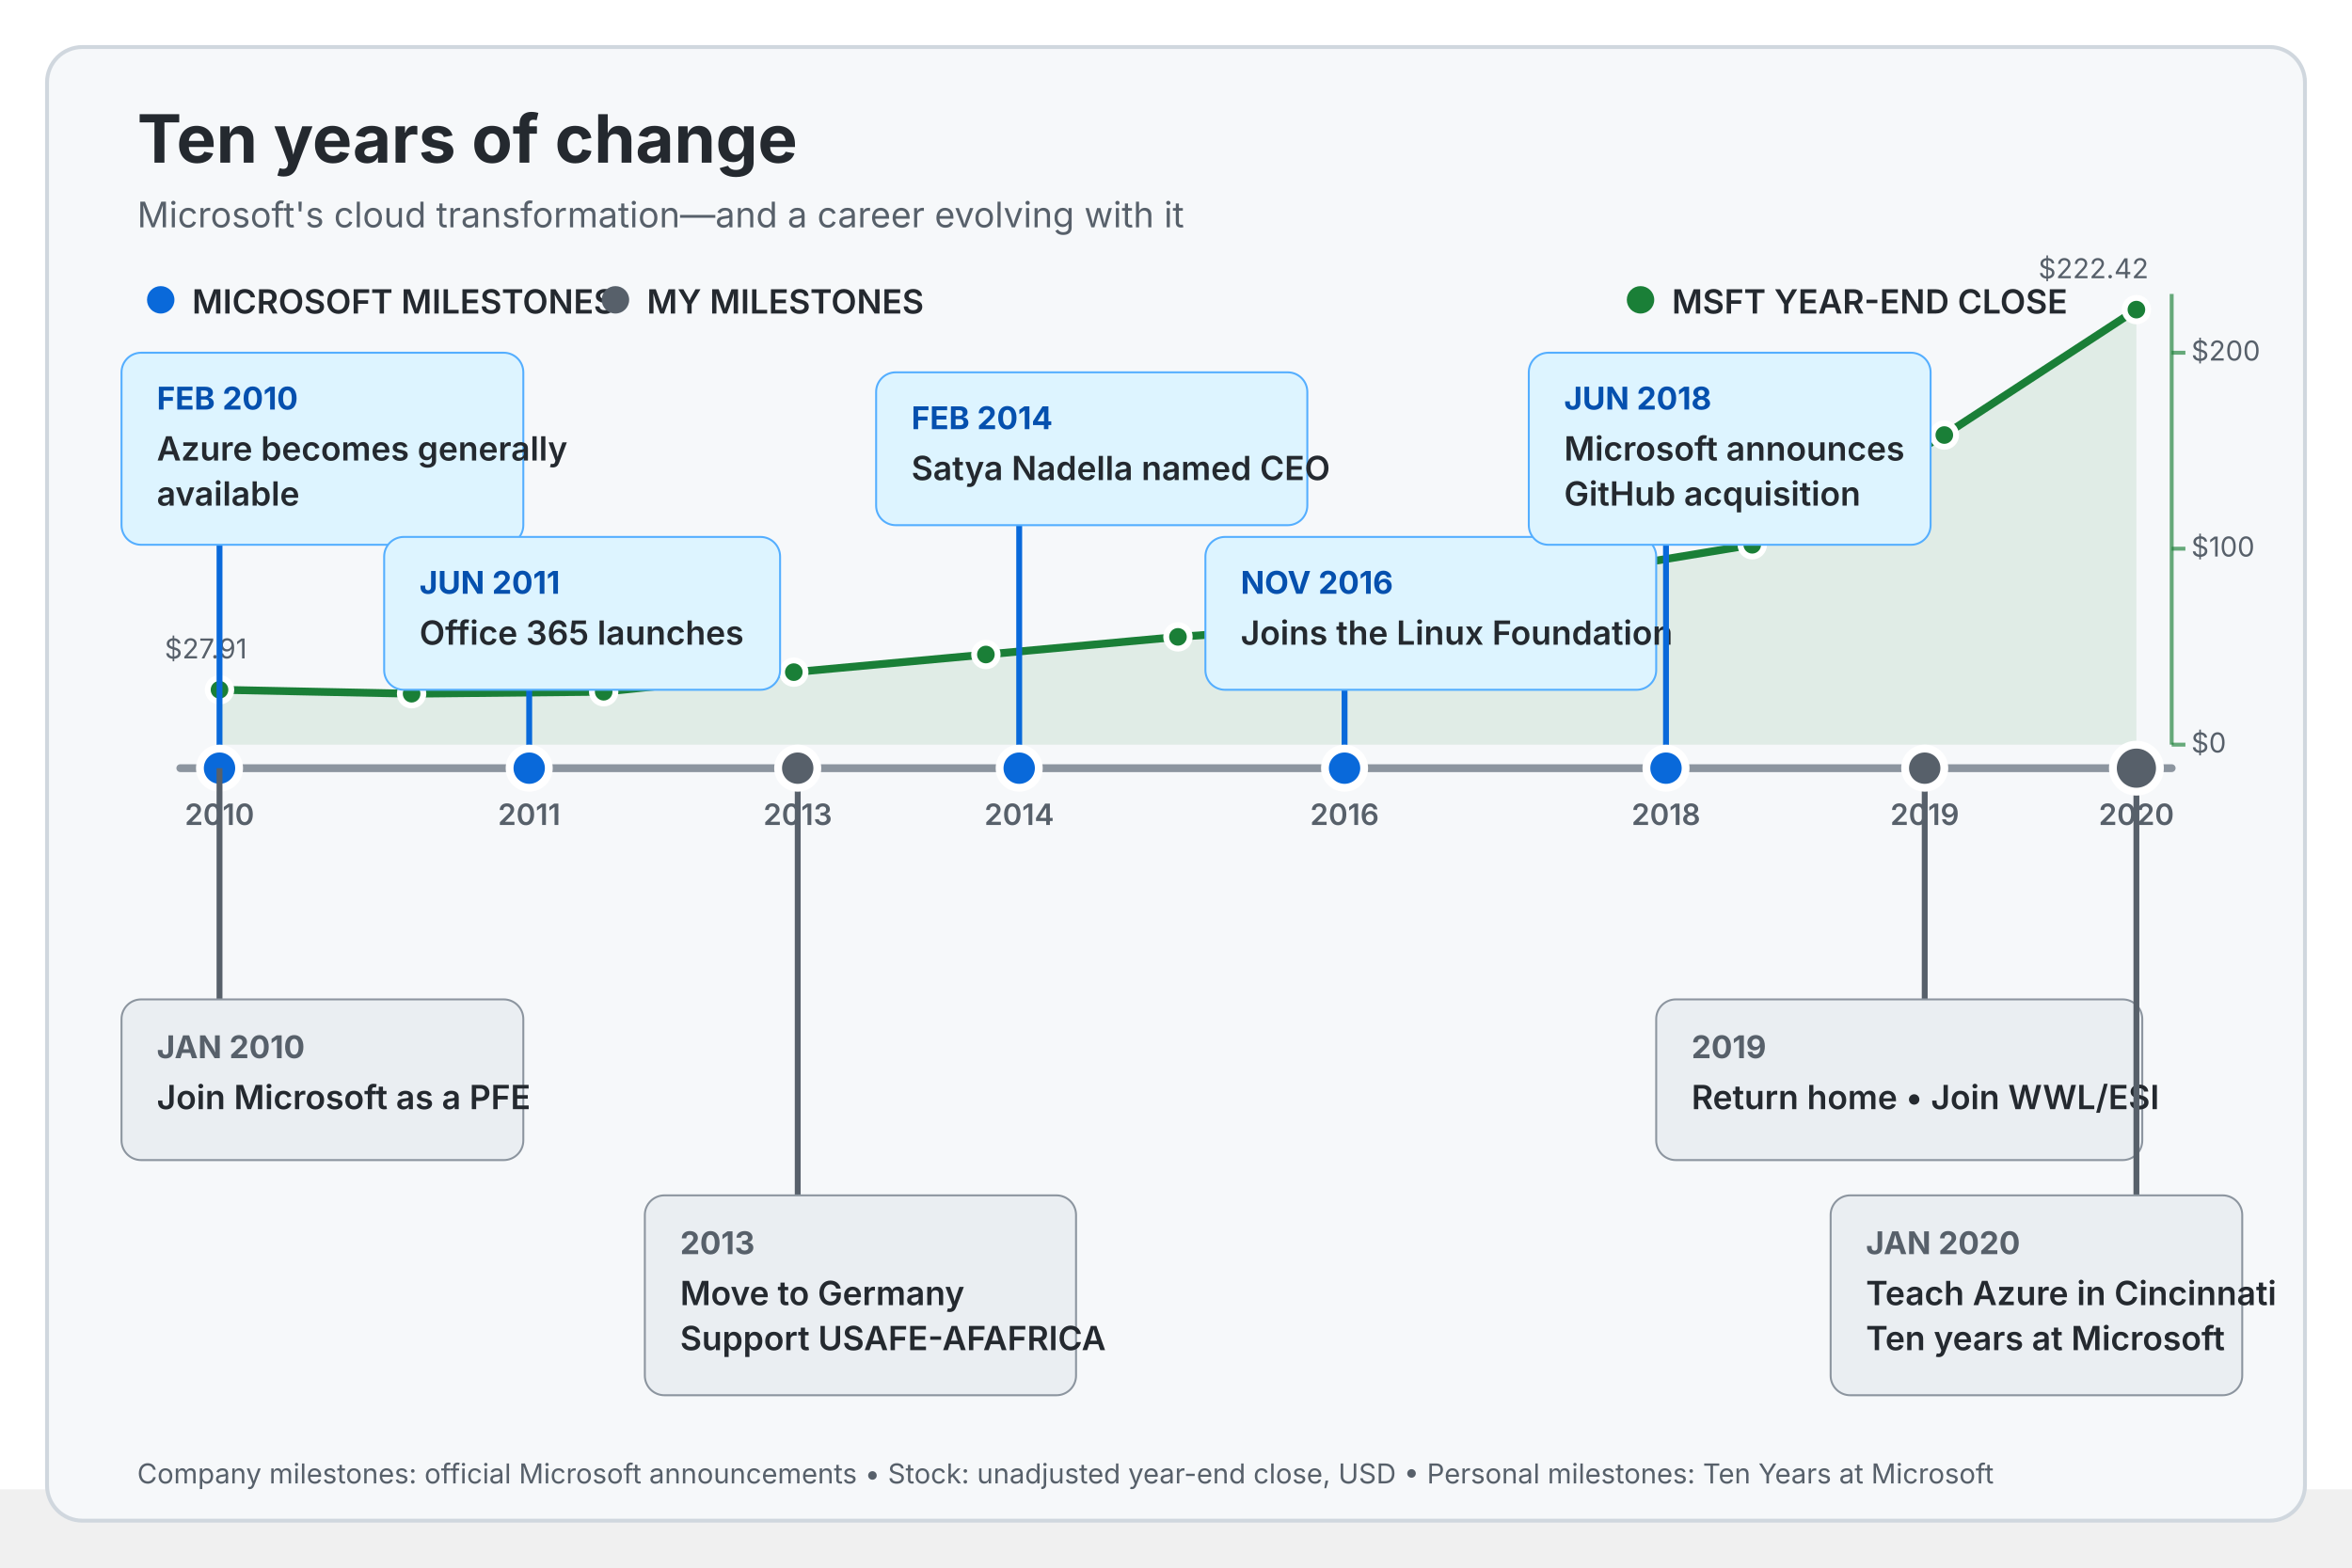
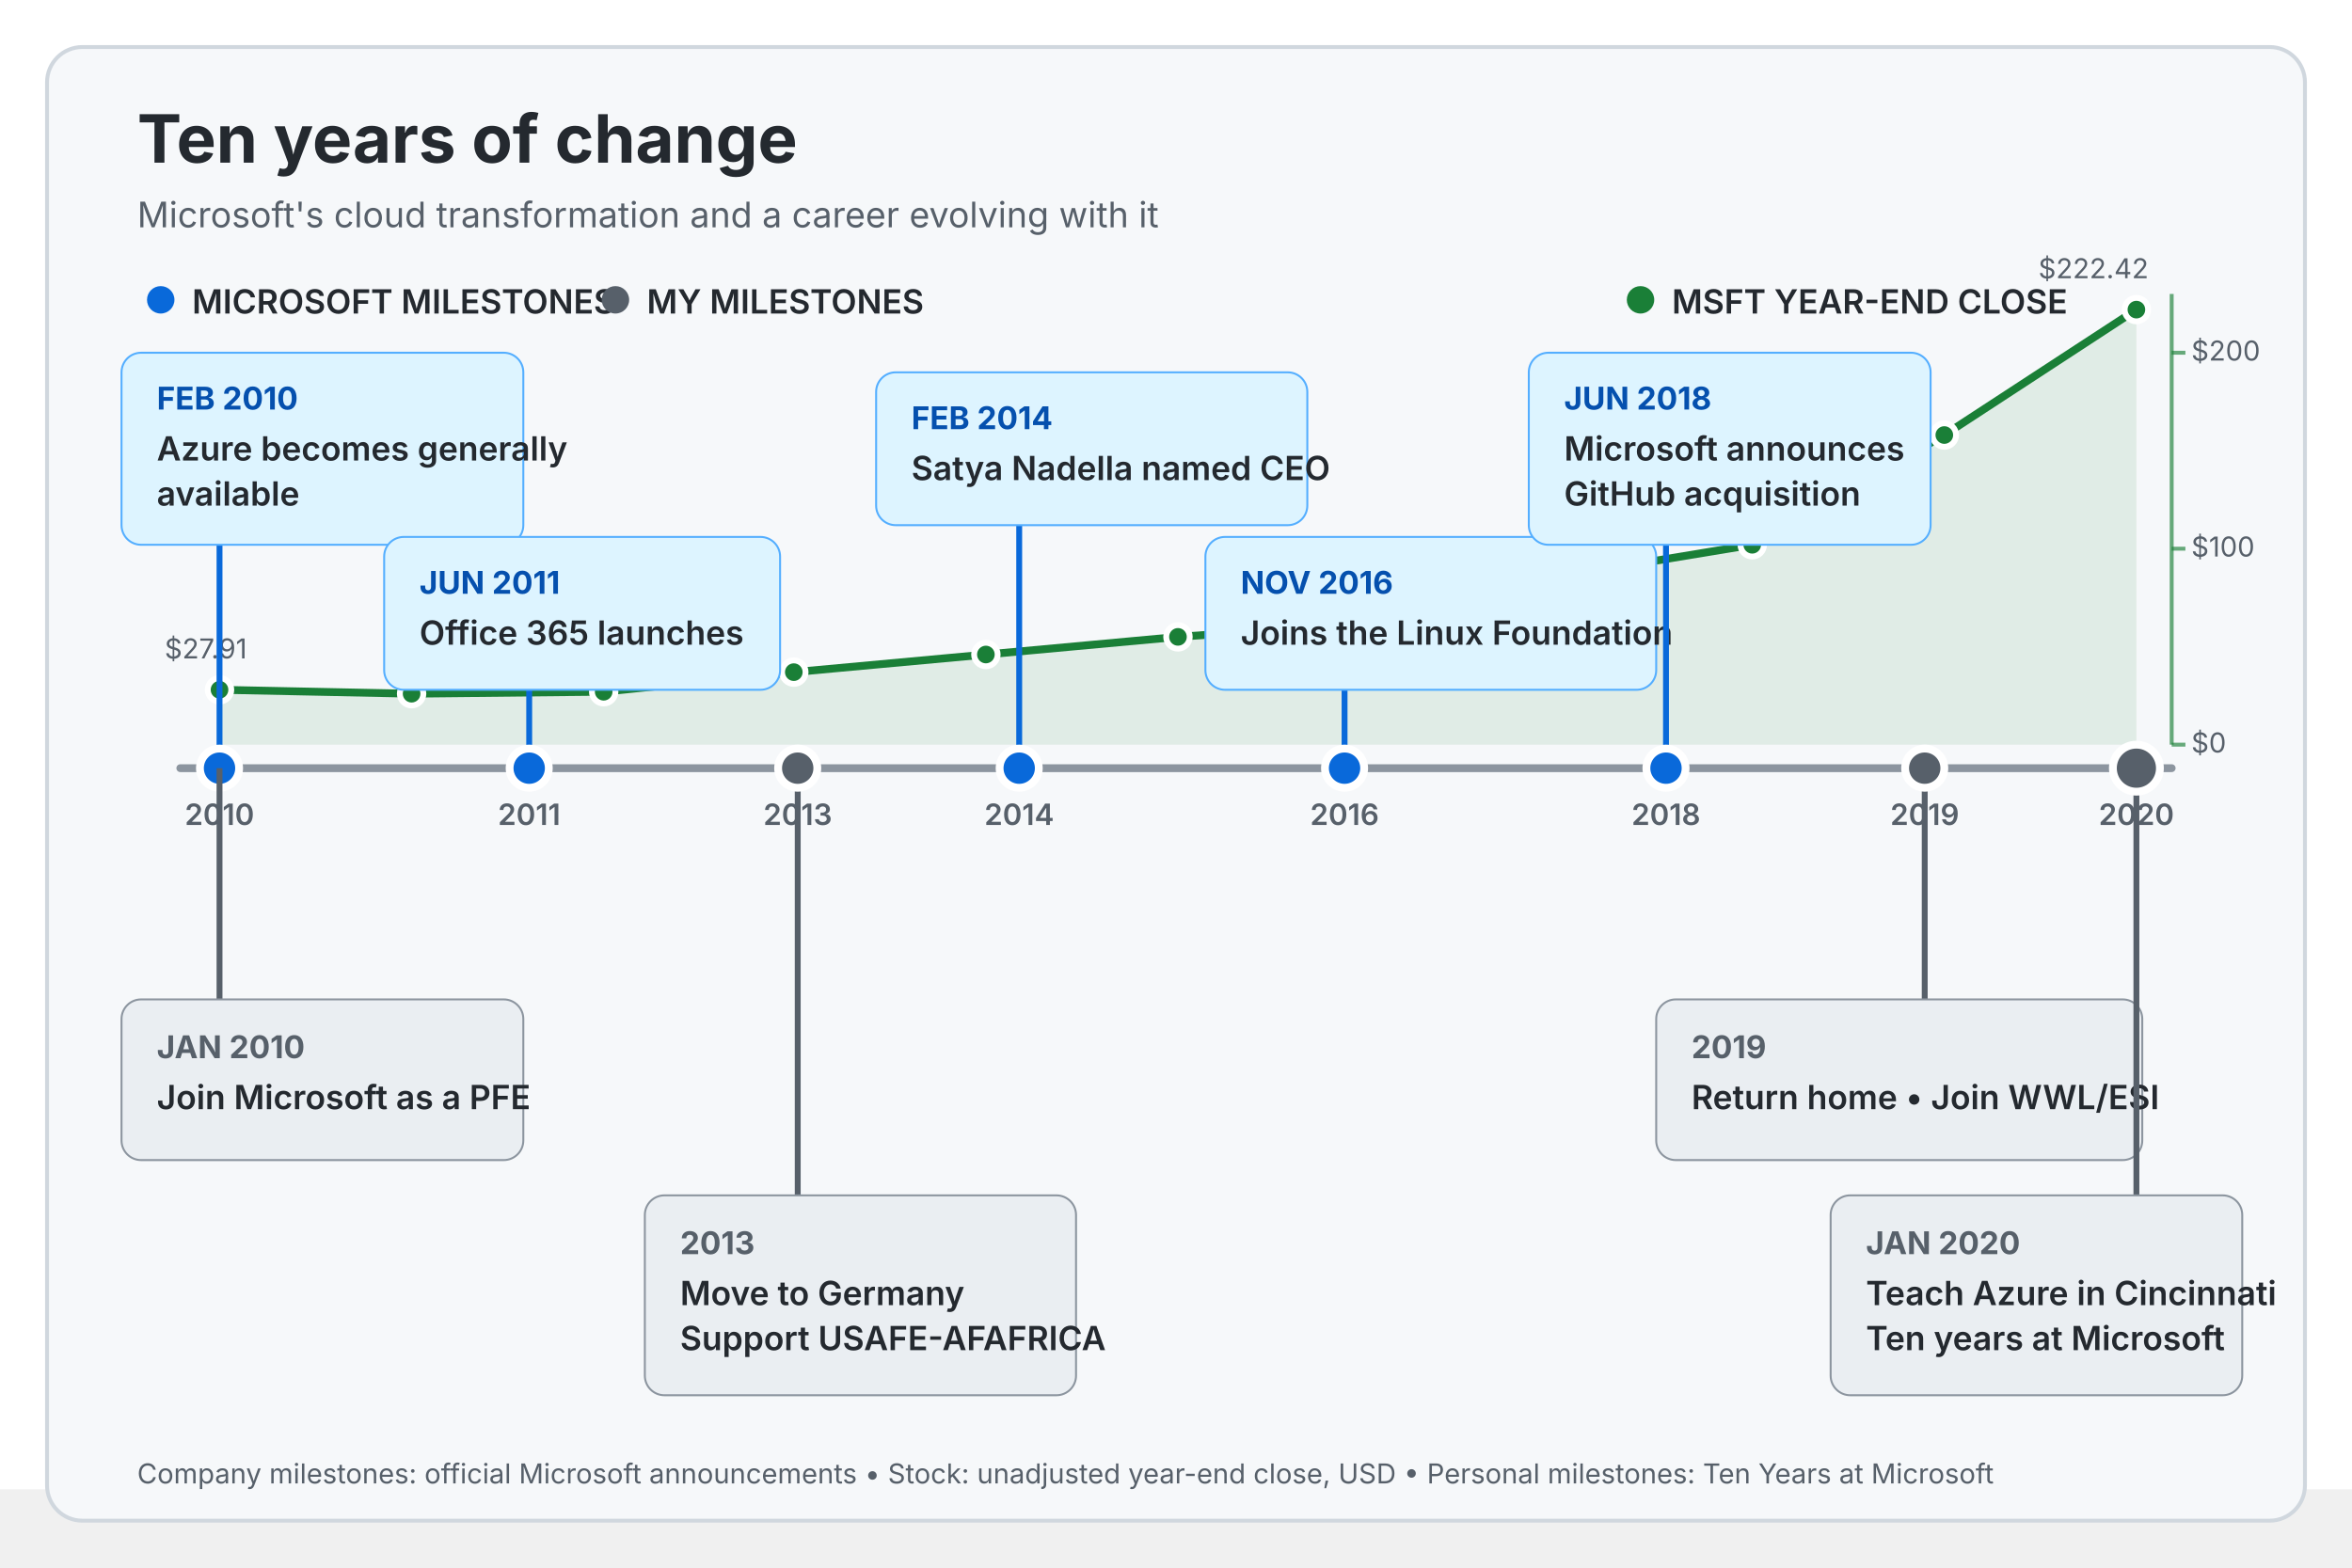
<svg xmlns="http://www.w3.org/2000/svg" viewBox="0 0 1200 800" role="img" aria-labelledby="timeline-title timeline-desc">
  <rect width="1200" height="760" fill="#ffffff" />
  <rect x="24" y="24" width="1152" height="752" rx="18" fill="#f6f8fa" stroke="#d0d7de" stroke-width="2" />
  <text x="70" y="83" fill="#24292f" font-family="-apple-system, BlinkMacSystemFont, 'Segoe UI', sans-serif" font-size="34" font-weight="700">Ten years of change</text>
-   <text x="70" y="116" fill="#57606a" font-family="-apple-system, BlinkMacSystemFont, 'Segoe UI', sans-serif" font-size="18">Microsoft's cloud transformation—and a career evolving with it</text>
+   <text x="70" y="116" fill="#57606a" font-family="-apple-system, BlinkMacSystemFont, 'Segoe UI', sans-serif" font-size="18">Microsoft's cloud transformation and a career evolving with it</text>
  <circle cx="82" cy="153" r="7" fill="#0969da" />
  <text x="98" y="160" fill="#24292f" font-family="-apple-system, BlinkMacSystemFont, 'Segoe UI', sans-serif" font-size="17" font-weight="600">MICROSOFT MILESTONES</text>
  <circle cx="314" cy="153" r="7" fill="#57606a" />
  <text x="330" y="160" fill="#24292f" font-family="-apple-system, BlinkMacSystemFont, 'Segoe UI', sans-serif" font-size="17" font-weight="600">MY MILESTONES</text>
  <circle cx="837" cy="153" r="7" fill="#1a7f37" />
  <text x="853" y="160" fill="#24292f" font-family="-apple-system, BlinkMacSystemFont, 'Segoe UI', sans-serif" font-size="17" font-weight="600">MSFT YEAR-END CLOSE</text>
  <path d="M112 352 L210 354 L308 353 L405 343 L503 334 L601 325 L699 318 L797 294 L894 278 L992 222 L1090 158 L1090 380 L112 380 Z" fill="#1a7f37" fill-opacity="0.10" />
  <polyline points="112,352 210,354 308,353 405,343 503,334 601,325 699,318 797,294 894,278 992,222 1090,158" fill="none" stroke="#1a7f37" stroke-width="4" stroke-linejoin="round" stroke-linecap="round" />
  <g fill="#1a7f37" stroke="#ffffff" stroke-width="3">
    <circle cx="112" cy="352" r="6" />
    <circle cx="210" cy="354" r="6" />
    <circle cx="308" cy="353" r="6" />
    <circle cx="405" cy="343" r="6" />
    <circle cx="503" cy="334" r="6" />
    <circle cx="601" cy="325" r="6" />
    <circle cx="699" cy="318" r="6" />
    <circle cx="797" cy="294" r="6" />
    <circle cx="894" cy="278" r="6" />
    <circle cx="992" cy="222" r="6" />
    <circle cx="1090" cy="158" r="6" />
  </g>
  <g fill="#57606a" font-family="-apple-system, BlinkMacSystemFont, 'Segoe UI', sans-serif" font-size="14">
    <text x="84" y="336">$27.91</text>
    <text x="1040" y="142">$222.42</text>
    <text x="1118" y="384">$0</text>
    <text x="1118" y="284">$100</text>
    <text x="1118" y="184">$200</text>
  </g>
  <line x1="1108" y1="150" x2="1108" y2="380" stroke="#1a7f37" stroke-width="2" stroke-opacity="0.65" />
  <g stroke="#1a7f37" stroke-width="2" stroke-opacity="0.65">
    <line x1="1108" y1="380" x2="1115" y2="380" />
    <line x1="1108" y1="280" x2="1115" y2="280" />
    <line x1="1108" y1="180" x2="1115" y2="180" />
  </g>
  <line x1="92" y1="392" x2="1108" y2="392" stroke="#8c959f" stroke-width="4" stroke-linecap="round" />
  <line x1="112" y1="392" x2="112" y2="235" stroke="#0969da" stroke-width="3" />
  <circle cx="112" cy="392" r="10" fill="#0969da" stroke="#ffffff" stroke-width="4" />
  <rect x="62" y="180" width="205" height="98" rx="10" fill="#ddf4ff" stroke="#54aeff" />
  <text x="80" y="209" fill="#0550ae" font-family="-apple-system, BlinkMacSystemFont, 'Segoe UI', sans-serif" font-size="16" font-weight="700">FEB 2010</text>
  <text x="80" y="235" fill="#24292f" font-family="-apple-system, BlinkMacSystemFont, 'Segoe UI', sans-serif" font-size="17" font-weight="600">Azure becomes generally</text>
  <text x="80" y="258" fill="#24292f" font-family="-apple-system, BlinkMacSystemFont, 'Segoe UI', sans-serif" font-size="17" font-weight="600">available</text>
  <line x1="112" y1="392" x2="112" y2="510" stroke="#57606a" stroke-width="3" />
  <rect x="62" y="510" width="205" height="82" rx="10" fill="#eaeef2" stroke="#8c959f" />
  <text x="80" y="540" fill="#57606a" font-family="-apple-system, BlinkMacSystemFont, 'Segoe UI', sans-serif" font-size="16" font-weight="700">JAN 2010</text>
  <text x="80" y="566" fill="#24292f" font-family="-apple-system, BlinkMacSystemFont, 'Segoe UI', sans-serif" font-size="17" font-weight="600">Join Microsoft as a PFE</text>
  <line x1="270" y1="392" x2="270" y2="315" stroke="#0969da" stroke-width="3" />
  <circle cx="270" cy="392" r="10" fill="#0969da" stroke="#ffffff" stroke-width="4" />
  <rect x="196" y="274" width="202" height="78" rx="10" fill="#ddf4ff" stroke="#54aeff" />
  <text x="214" y="303" fill="#0550ae" font-family="-apple-system, BlinkMacSystemFont, 'Segoe UI', sans-serif" font-size="16" font-weight="700">JUN 2011</text>
  <text x="214" y="329" fill="#24292f" font-family="-apple-system, BlinkMacSystemFont, 'Segoe UI', sans-serif" font-size="17" font-weight="600">Office 365 launches</text>
  <line x1="407" y1="392" x2="407" y2="610" stroke="#57606a" stroke-width="3" />
  <circle cx="407" cy="392" r="10" fill="#57606a" stroke="#ffffff" stroke-width="4" />
  <rect x="329" y="610" width="220" height="102" rx="10" fill="#eaeef2" stroke="#8c959f" />
  <text x="347" y="640" fill="#57606a" font-family="-apple-system, BlinkMacSystemFont, 'Segoe UI', sans-serif" font-size="16" font-weight="700">2013</text>
  <text x="347" y="666" fill="#24292f" font-family="-apple-system, BlinkMacSystemFont, 'Segoe UI', sans-serif" font-size="17" font-weight="600">Move to Germany</text>
  <text x="347" y="689" fill="#24292f" font-family="-apple-system, BlinkMacSystemFont, 'Segoe UI', sans-serif" font-size="17" font-weight="600">Support USAFE-AFAFRICA</text>
  <line x1="520" y1="392" x2="520" y2="235" stroke="#0969da" stroke-width="3" />
  <circle cx="520" cy="392" r="10" fill="#0969da" stroke="#ffffff" stroke-width="4" />
  <rect x="447" y="190" width="220" height="78" rx="10" fill="#ddf4ff" stroke="#54aeff" />
  <text x="465" y="219" fill="#0550ae" font-family="-apple-system, BlinkMacSystemFont, 'Segoe UI', sans-serif" font-size="16" font-weight="700">FEB 2014</text>
  <text x="465" y="245" fill="#24292f" font-family="-apple-system, BlinkMacSystemFont, 'Segoe UI', sans-serif" font-size="17" font-weight="600">Satya Nadella named CEO</text>
  <line x1="686" y1="392" x2="686" y2="315" stroke="#0969da" stroke-width="3" />
  <circle cx="686" cy="392" r="10" fill="#0969da" stroke="#ffffff" stroke-width="4" />
  <rect x="615" y="274" width="230" height="78" rx="10" fill="#ddf4ff" stroke="#54aeff" />
  <text x="633" y="303" fill="#0550ae" font-family="-apple-system, BlinkMacSystemFont, 'Segoe UI', sans-serif" font-size="16" font-weight="700">NOV 2016</text>
  <text x="633" y="329" fill="#24292f" font-family="-apple-system, BlinkMacSystemFont, 'Segoe UI', sans-serif" font-size="17" font-weight="600">Joins the Linux Foundation</text>
  <line x1="850" y1="392" x2="850" y2="235" stroke="#0969da" stroke-width="3" />
  <circle cx="850" cy="392" r="10" fill="#0969da" stroke="#ffffff" stroke-width="4" />
  <rect x="780" y="180" width="205" height="98" rx="10" fill="#ddf4ff" stroke="#54aeff" />
  <text x="798" y="209" fill="#0550ae" font-family="-apple-system, BlinkMacSystemFont, 'Segoe UI', sans-serif" font-size="16" font-weight="700">JUN 2018</text>
  <text x="798" y="235" fill="#24292f" font-family="-apple-system, BlinkMacSystemFont, 'Segoe UI', sans-serif" font-size="17" font-weight="600">Microsoft announces</text>
  <text x="798" y="258" fill="#24292f" font-family="-apple-system, BlinkMacSystemFont, 'Segoe UI', sans-serif" font-size="17" font-weight="600">GitHub acquisition</text>
  <line x1="982" y1="392" x2="982" y2="510" stroke="#57606a" stroke-width="3" />
  <circle cx="982" cy="392" r="10" fill="#57606a" stroke="#ffffff" stroke-width="4" />
  <rect x="845" y="510" width="248" height="82" rx="10" fill="#eaeef2" stroke="#8c959f" />
  <text x="863" y="540" fill="#57606a" font-family="-apple-system, BlinkMacSystemFont, 'Segoe UI', sans-serif" font-size="16" font-weight="700">2019</text>
  <text x="863" y="566" fill="#24292f" font-family="-apple-system, BlinkMacSystemFont, 'Segoe UI', sans-serif" font-size="17" font-weight="600">Return home • Join WWL/ESI</text>
  <line x1="1090" y1="392" x2="1090" y2="610" stroke="#57606a" stroke-width="3" />
  <circle cx="1090" cy="392" r="12" fill="#57606a" stroke="#ffffff" stroke-width="4" />
  <rect x="934" y="610" width="210" height="102" rx="10" fill="#eaeef2" stroke="#8c959f" />
  <text x="952" y="640" fill="#57606a" font-family="-apple-system, BlinkMacSystemFont, 'Segoe UI', sans-serif" font-size="16" font-weight="700">JAN 2020</text>
  <text x="952" y="666" fill="#24292f" font-family="-apple-system, BlinkMacSystemFont, 'Segoe UI', sans-serif" font-size="17" font-weight="600">Teach Azure in Cincinnati</text>
  <text x="952" y="689" fill="#24292f" font-family="-apple-system, BlinkMacSystemFont, 'Segoe UI', sans-serif" font-size="17" font-weight="600">Ten years at Microsoft</text>
  <g fill="#57606a" font-family="-apple-system, BlinkMacSystemFont, 'Segoe UI', sans-serif" font-size="15" font-weight="600" text-anchor="middle">
    <text x="112" y="421">2010</text>
    <text x="270" y="421">2011</text>
    <text x="407" y="421">2013</text>
    <text x="520" y="421">2014</text>
    <text x="686" y="421">2016</text>
    <text x="850" y="421">2018</text>
    <text x="982" y="421">2019</text>
    <text x="1090" y="421">2020</text>
  </g>
  <text x="70" y="757" fill="#57606a" font-family="-apple-system, BlinkMacSystemFont, 'Segoe UI', sans-serif" font-size="14">Company milestones: official Microsoft announcements • Stock: unadjusted year-end close, USD • Personal milestones: Ten Years at Microsoft</text>
</svg>
